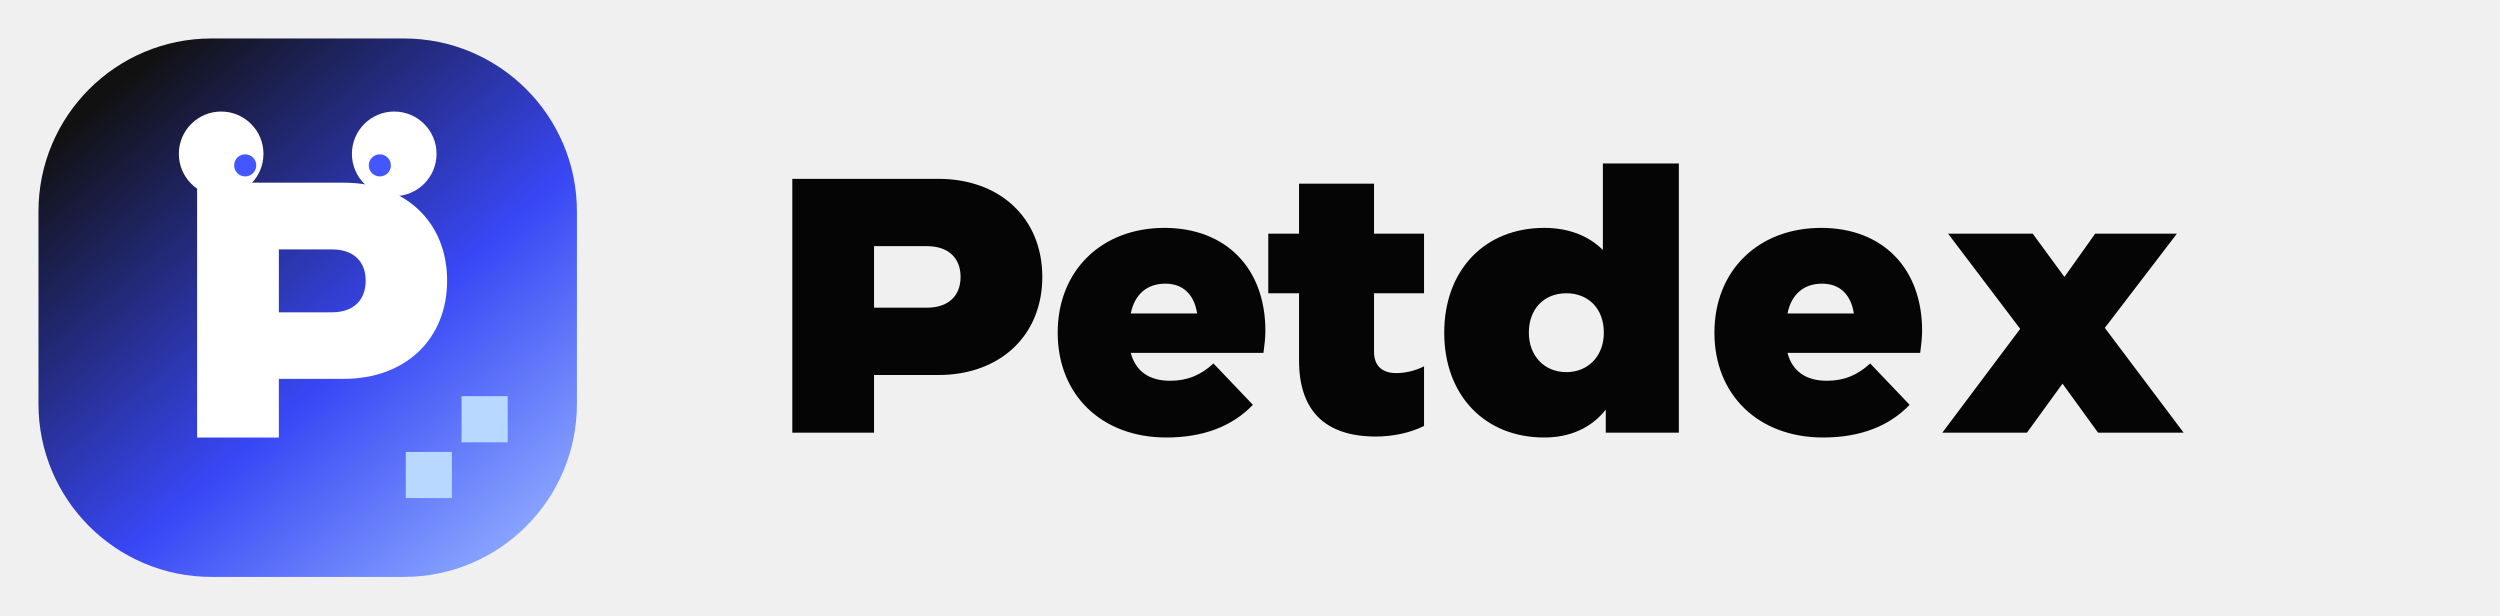
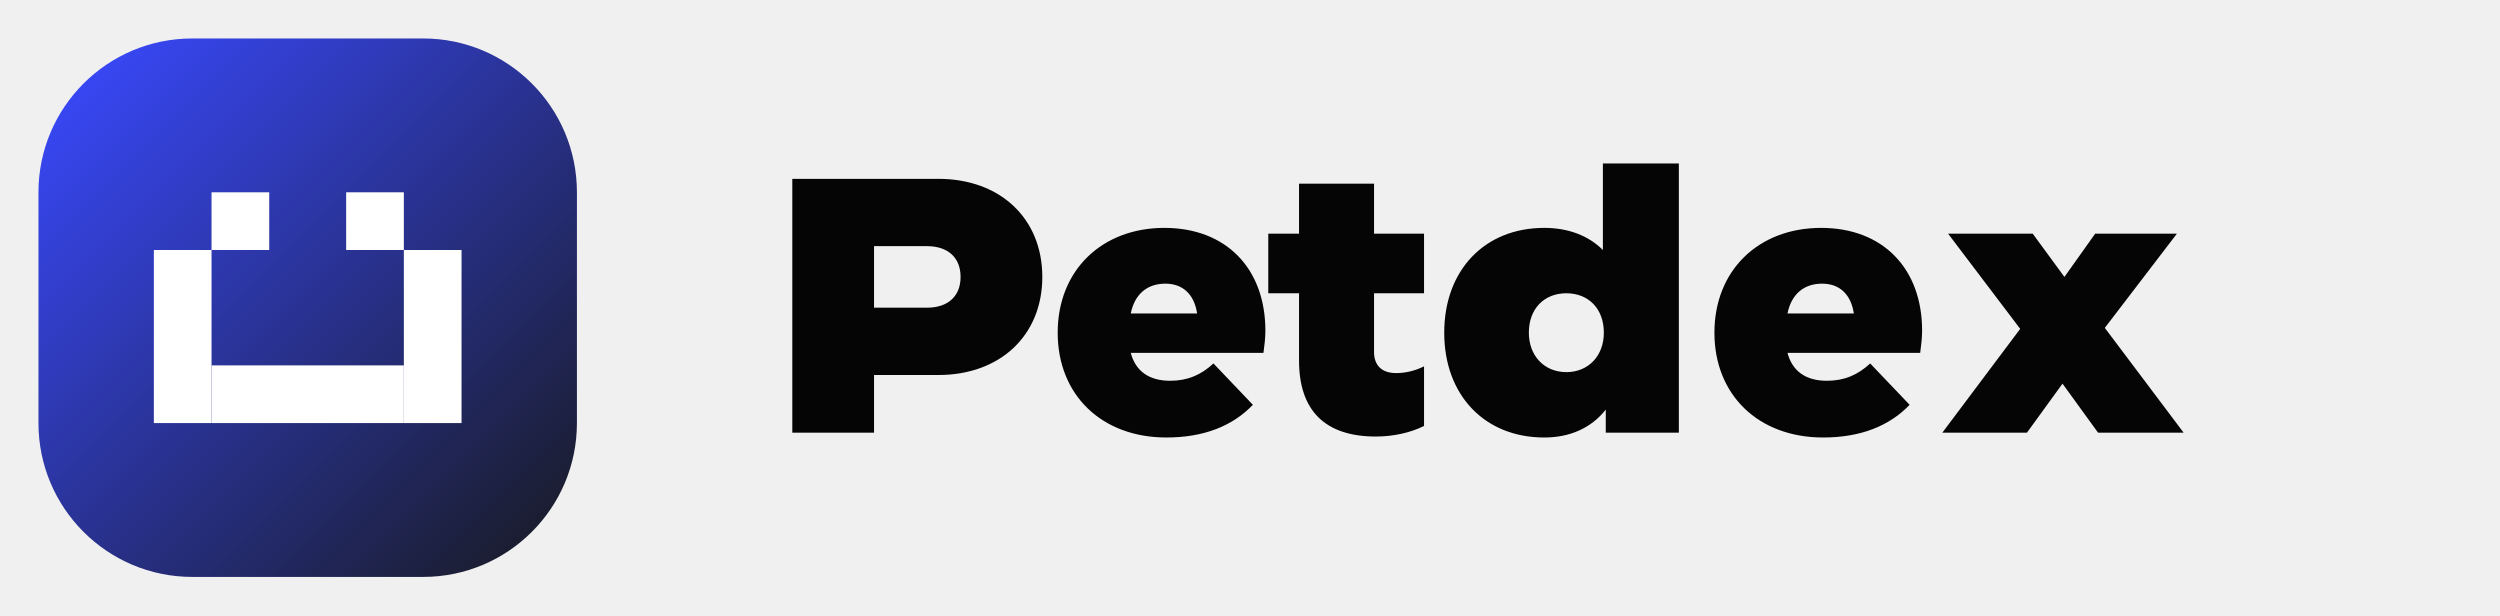
<svg xmlns="http://www.w3.org/2000/svg" fill="none" height="64" viewBox="0 0 260 64" width="260">
-   <rect fill="url(#petdex-wordmark-bg)" height="56" rx="18" width="56" x="4" y="4" />
-   <path d="M20.5 45.5V19h15.25c6.45 0 10.75 4.12 10.75 10.18S42.2 39.4 35.75 39.4H29v6.1h-8.5Zm8.5-13.02h5.55c2.16 0 3.48-1.22 3.48-3.3 0-2.03-1.32-3.24-3.48-3.24H29v6.54Z" fill="white" />
-   <circle cx="23" cy="16" fill="white" r="4.4" />
-   <circle cx="41" cy="16" fill="white" r="4.4" />
-   <circle cx="25.5" cy="17.2" fill="#4456ff" r="1.15" />
-   <circle cx="39.5" cy="17.2" fill="#4456ff" r="1.15" />
-   <path d="M48 41.2h4.8v4.8H48v-4.8Zm-5.8 5.8H47v4.8h-4.8V47Z" fill="#B9D8FF" />
+   <rect fill="url(#petdex-wordmark-bg)" height="56" rx="16" width="56" x="4" y="4" />
+   <g fill="#ffffff">
+     <rect x="22" y="20" width="6" height="6" />
+     <rect x="36" y="20" width="6" height="6" />
+     <rect x="16" y="26" width="6" height="18" />
+     <rect x="42" y="26" width="6" height="18" />
+     <rect x="22" y="38" width="20" height="6" />
+   </g>
  <path d="M82.4 45V18.6h15.2c6.4 0 10.8 4.1 10.8 10.2S104 39 97.6 39h-6.7v6h-8.5Zm8.5-13h5.5c2.2 0 3.5-1.2 3.5-3.2s-1.3-3.2-3.5-3.2h-5.5V32Zm30.4 13.5c-6.7 0-11.3-4.4-11.3-10.9s4.6-10.9 11.1-10.9c6.4 0 10.5 4.2 10.5 10.7 0 .7-.1 1.6-.2 2.3h-13.8c.5 1.9 1.9 2.9 4.1 2.9 1.8 0 3.2-.6 4.5-1.8l4.1 4.3c-2.1 2.2-5.1 3.4-9 3.4Zm-3.7-12.9h6.9c-.3-2-1.5-3.1-3.3-3.1-1.9 0-3.2 1.1-3.6 3.1Zm25.5 12.8c-5.3 0-8-2.7-8-7.9v-7h-3.2v-6.2h3.2v-5.2h7.8v5.2h5.2v6.2h-5.2v6.1c0 1.4.8 2.2 2.3 2.2.9 0 1.9-.2 2.9-.7v6.2c-1.4.7-3.2 1.1-5 1.1Zm17.5.1c-6.2 0-10.4-4.4-10.4-10.9s4.2-10.9 10.4-10.9c2.5 0 4.6.8 6.1 2.3V17h7.9v28h-7.6v-2.4c-1.5 1.9-3.7 2.9-6.4 2.9Zm2.3-6.8c2.3 0 3.9-1.7 3.9-4.1 0-2.5-1.6-4.1-3.9-4.1s-3.9 1.6-3.9 4.1c0 2.4 1.6 4.1 3.9 4.1Zm26.7 6.8c-6.7 0-11.3-4.4-11.3-10.9s4.6-10.9 11.1-10.9c6.4 0 10.5 4.2 10.5 10.7 0 .7-.1 1.6-.2 2.3h-13.8c.5 1.9 1.9 2.9 4.1 2.9 1.8 0 3.2-.6 4.5-1.8l4.1 4.3c-2.1 2.2-5.1 3.4-9 3.4Zm-3.7-12.9h6.9c-.3-2-1.5-3.1-3.3-3.1-1.9 0-3.2 1.1-3.6 3.1ZM202 45l8.1-10.8-7.5-9.9h8.8l3.3 4.5 3.2-4.5h8.5l-7.5 9.8 8.2 10.9h-8.9l-3.7-5.1-3.7 5.1H202Z" fill="#050505" />
  <defs>
-     <linearGradient gradientUnits="userSpaceOnUse" id="petdex-wordmark-bg" x1="12" x2="54" y1="9" y2="58">
-       <stop stop-color="#111111" />
-       <stop offset="0.58" stop-color="#3847F5" />
-       <stop offset="1" stop-color="#8DAAFF" />
+     <linearGradient gradientUnits="userSpaceOnUse" id="petdex-wordmark-bg" x1="8" x2="56" y1="8" y2="56">
+       <stop stop-color="#3847f5" />
+       <stop offset="1" stop-color="#1a1d2e" />
    </linearGradient>
  </defs>
</svg>
